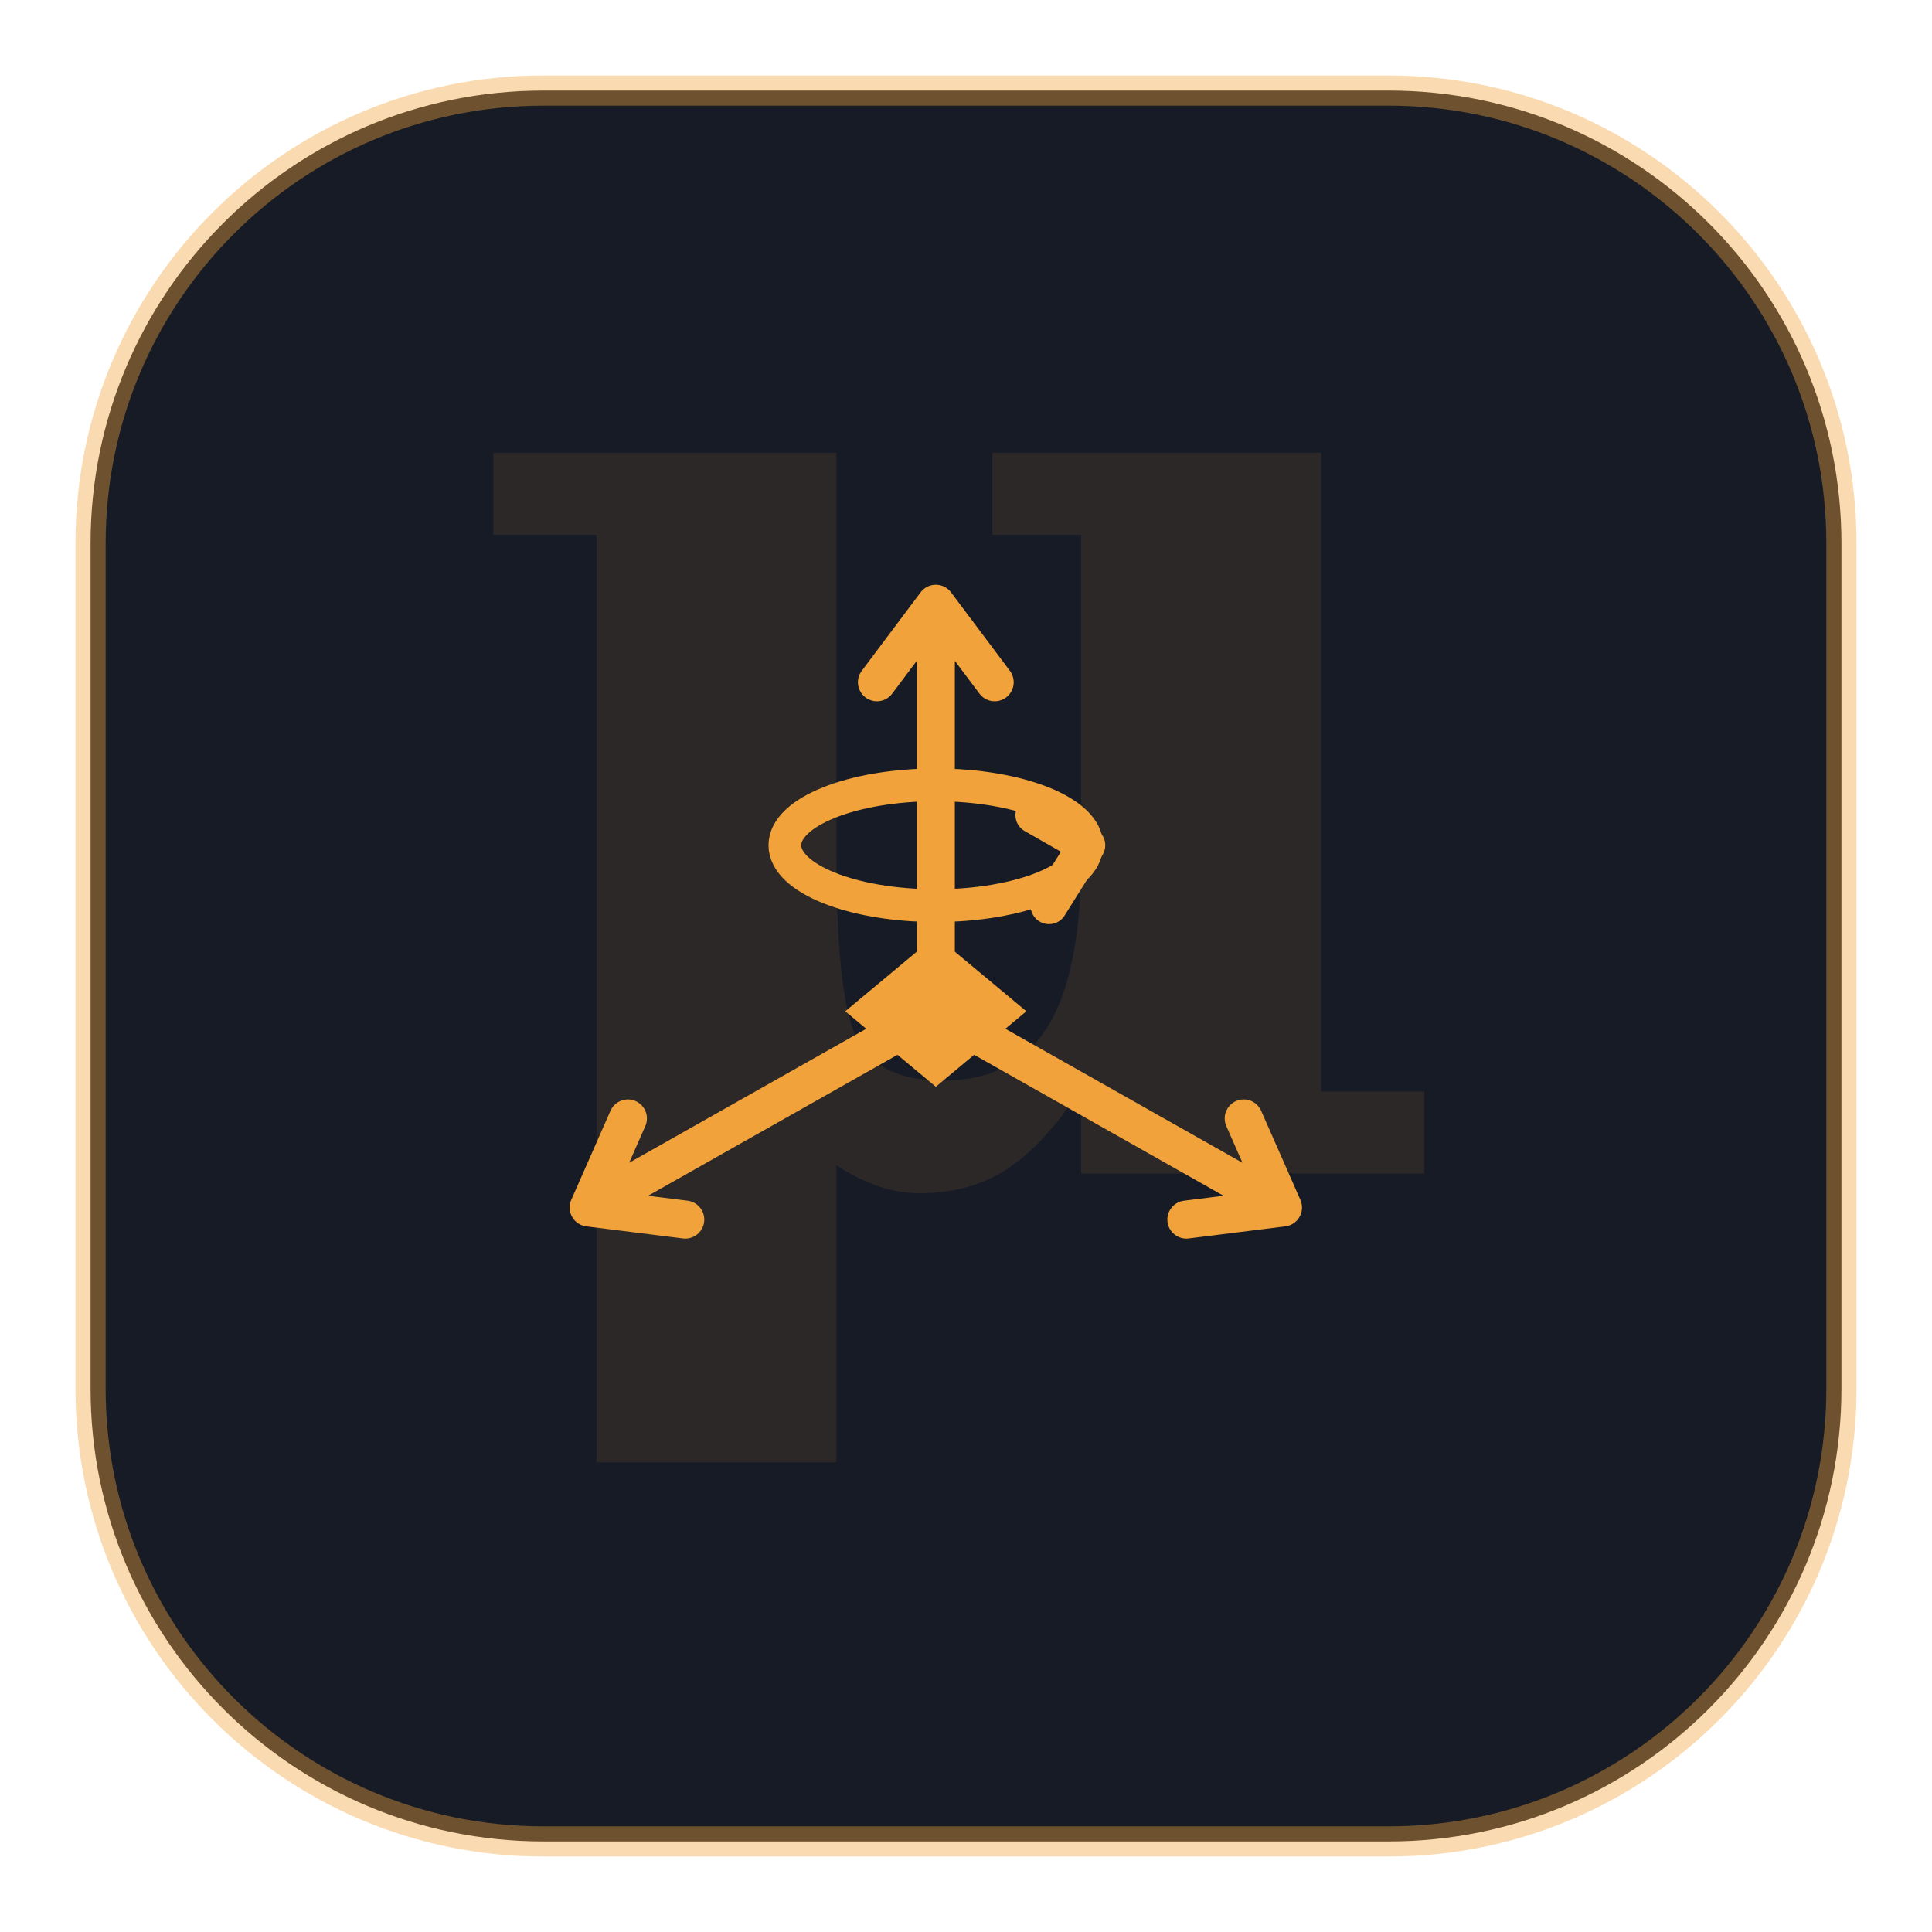
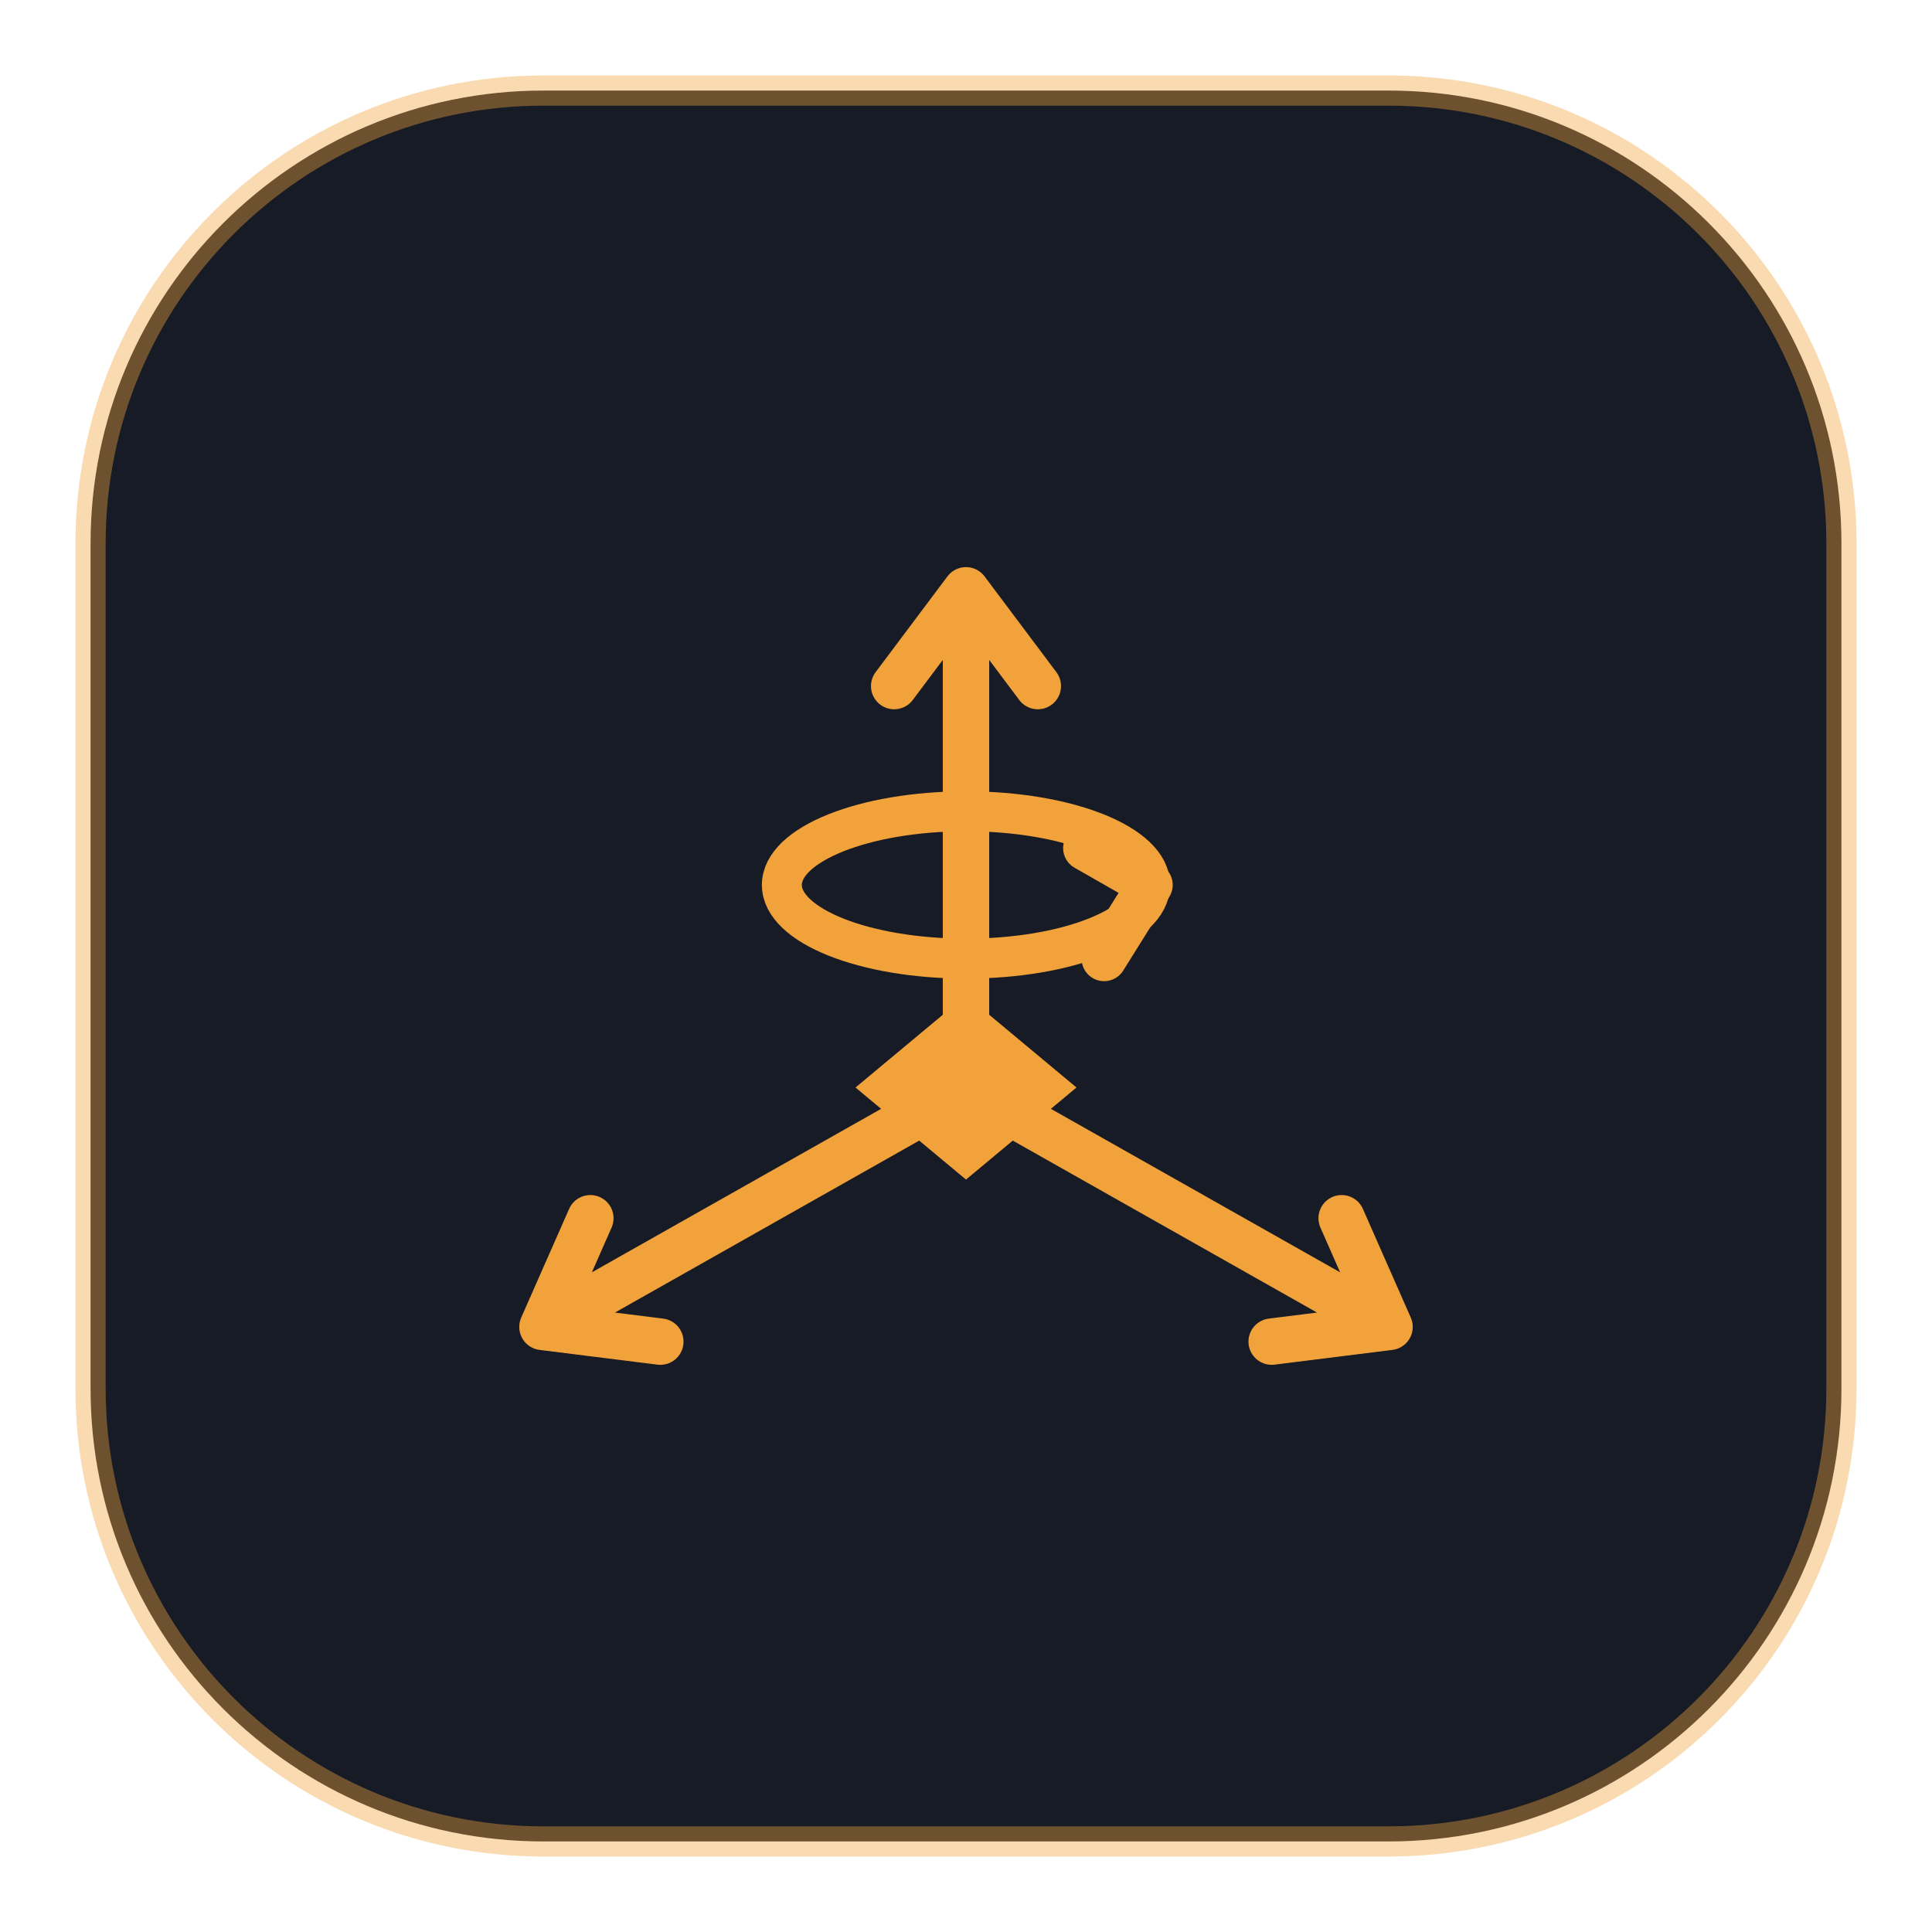
- <svg xmlns="http://www.w3.org/2000/svg" viewBox="0 0 128 128" width="128" height="128" role="img" aria-label="xmDriver — μ — IMU: 3-axis frame with gyro ring (host hardware drivers)">
+ <svg xmlns="http://www.w3.org/2000/svg" viewBox="0 0 128 128" width="128" height="128" role="img" aria-label="xmDriver — IMU: 3-axis frame with gyro ring (host hardware drivers)">
  <rect x="6" y="6" width="116" height="116" rx="30" fill="#161B26" stroke="#F2A23A" stroke-opacity="0.4" stroke-width="2" />
-   <path d="M55.416 96.887H39.514V35.434H32.686V29.998H55.416V56.771Q55.416 66.654 56.943 69.125Q58.471 71.596 62.424 71.596Q67.186 71.596 69.409 68.024Q71.633 64.453 71.633 56.771V35.434H65.748V29.998H87.535V72.314H94.363V77.75H71.633V72.135Q69.162 75.863 66.714 77.458Q64.266 79.053 60.941 79.053Q59.549 79.053 58.224 78.604Q56.898 78.154 55.416 77.211Z" fill="#F2A23A" opacity="0.100" />
-   <g stroke="#F2A23A" fill="none" stroke-linecap="round" stroke-linejoin="round">
-     <path d="M62 67 L62 40 M62 40 L65.9 45.2 M62 40 L58.1 45.2" stroke="#F2A23A" stroke-width="2.52" fill="none" stroke-linecap="round" stroke-linejoin="round" />
-     <path d="M62 67 L85 80 M85 80 L78.6 80.8 M85 80 L82.4 74.1" stroke="#F2A23A" stroke-width="2.52" fill="none" stroke-linecap="round" stroke-linejoin="round" />
-     <path d="M62 67 L39 80 M39 80 L41.6 74.1 M39 80 L45.4 80.8" stroke="#F2A23A" stroke-width="2.52" fill="none" stroke-linecap="round" stroke-linejoin="round" />
-     <ellipse cx="62" cy="56" rx="10" ry="4" stroke-width="2.17" />
-     <path d="M72 56 l-3.5 -2 M72 56 l-2.5 4" stroke-width="2.45" />
+   <g transform="translate(-11.64 -9.69) scale(1.22)">
+     <g stroke="#F2A23A" fill="none" stroke-linecap="round" stroke-linejoin="round">
+       <path d="M62 67 L62 40 M62 40 L65.9 45.2 M62 40 L58.1 45.2" stroke="#F2A23A" stroke-width="2.52" fill="none" stroke-linecap="round" stroke-linejoin="round" />
+       <path d="M62 67 L85 80 M85 80 L78.6 80.8 M85 80 L82.4 74.1" stroke="#F2A23A" stroke-width="2.52" fill="none" stroke-linecap="round" stroke-linejoin="round" />
+       <path d="M62 67 L39 80 M39 80 L41.6 74.1 M39 80 L45.4 80.8" stroke="#F2A23A" stroke-width="2.52" fill="none" stroke-linecap="round" stroke-linejoin="round" />
+       <ellipse cx="62" cy="56" rx="10" ry="4" stroke-width="2.17" />
+       <path d="M72 56 l-3.5 -2 M72 56 l-2.5 4" stroke-width="2.45" />
+     </g>
+     <path d="M62 62 L68 67 L62 72 L56 67 Z" fill="#F2A23A" />
  </g>
-   <path d="M62 62 L68 67 L62 72 L56 67 Z" fill="#F2A23A" />
</svg>
